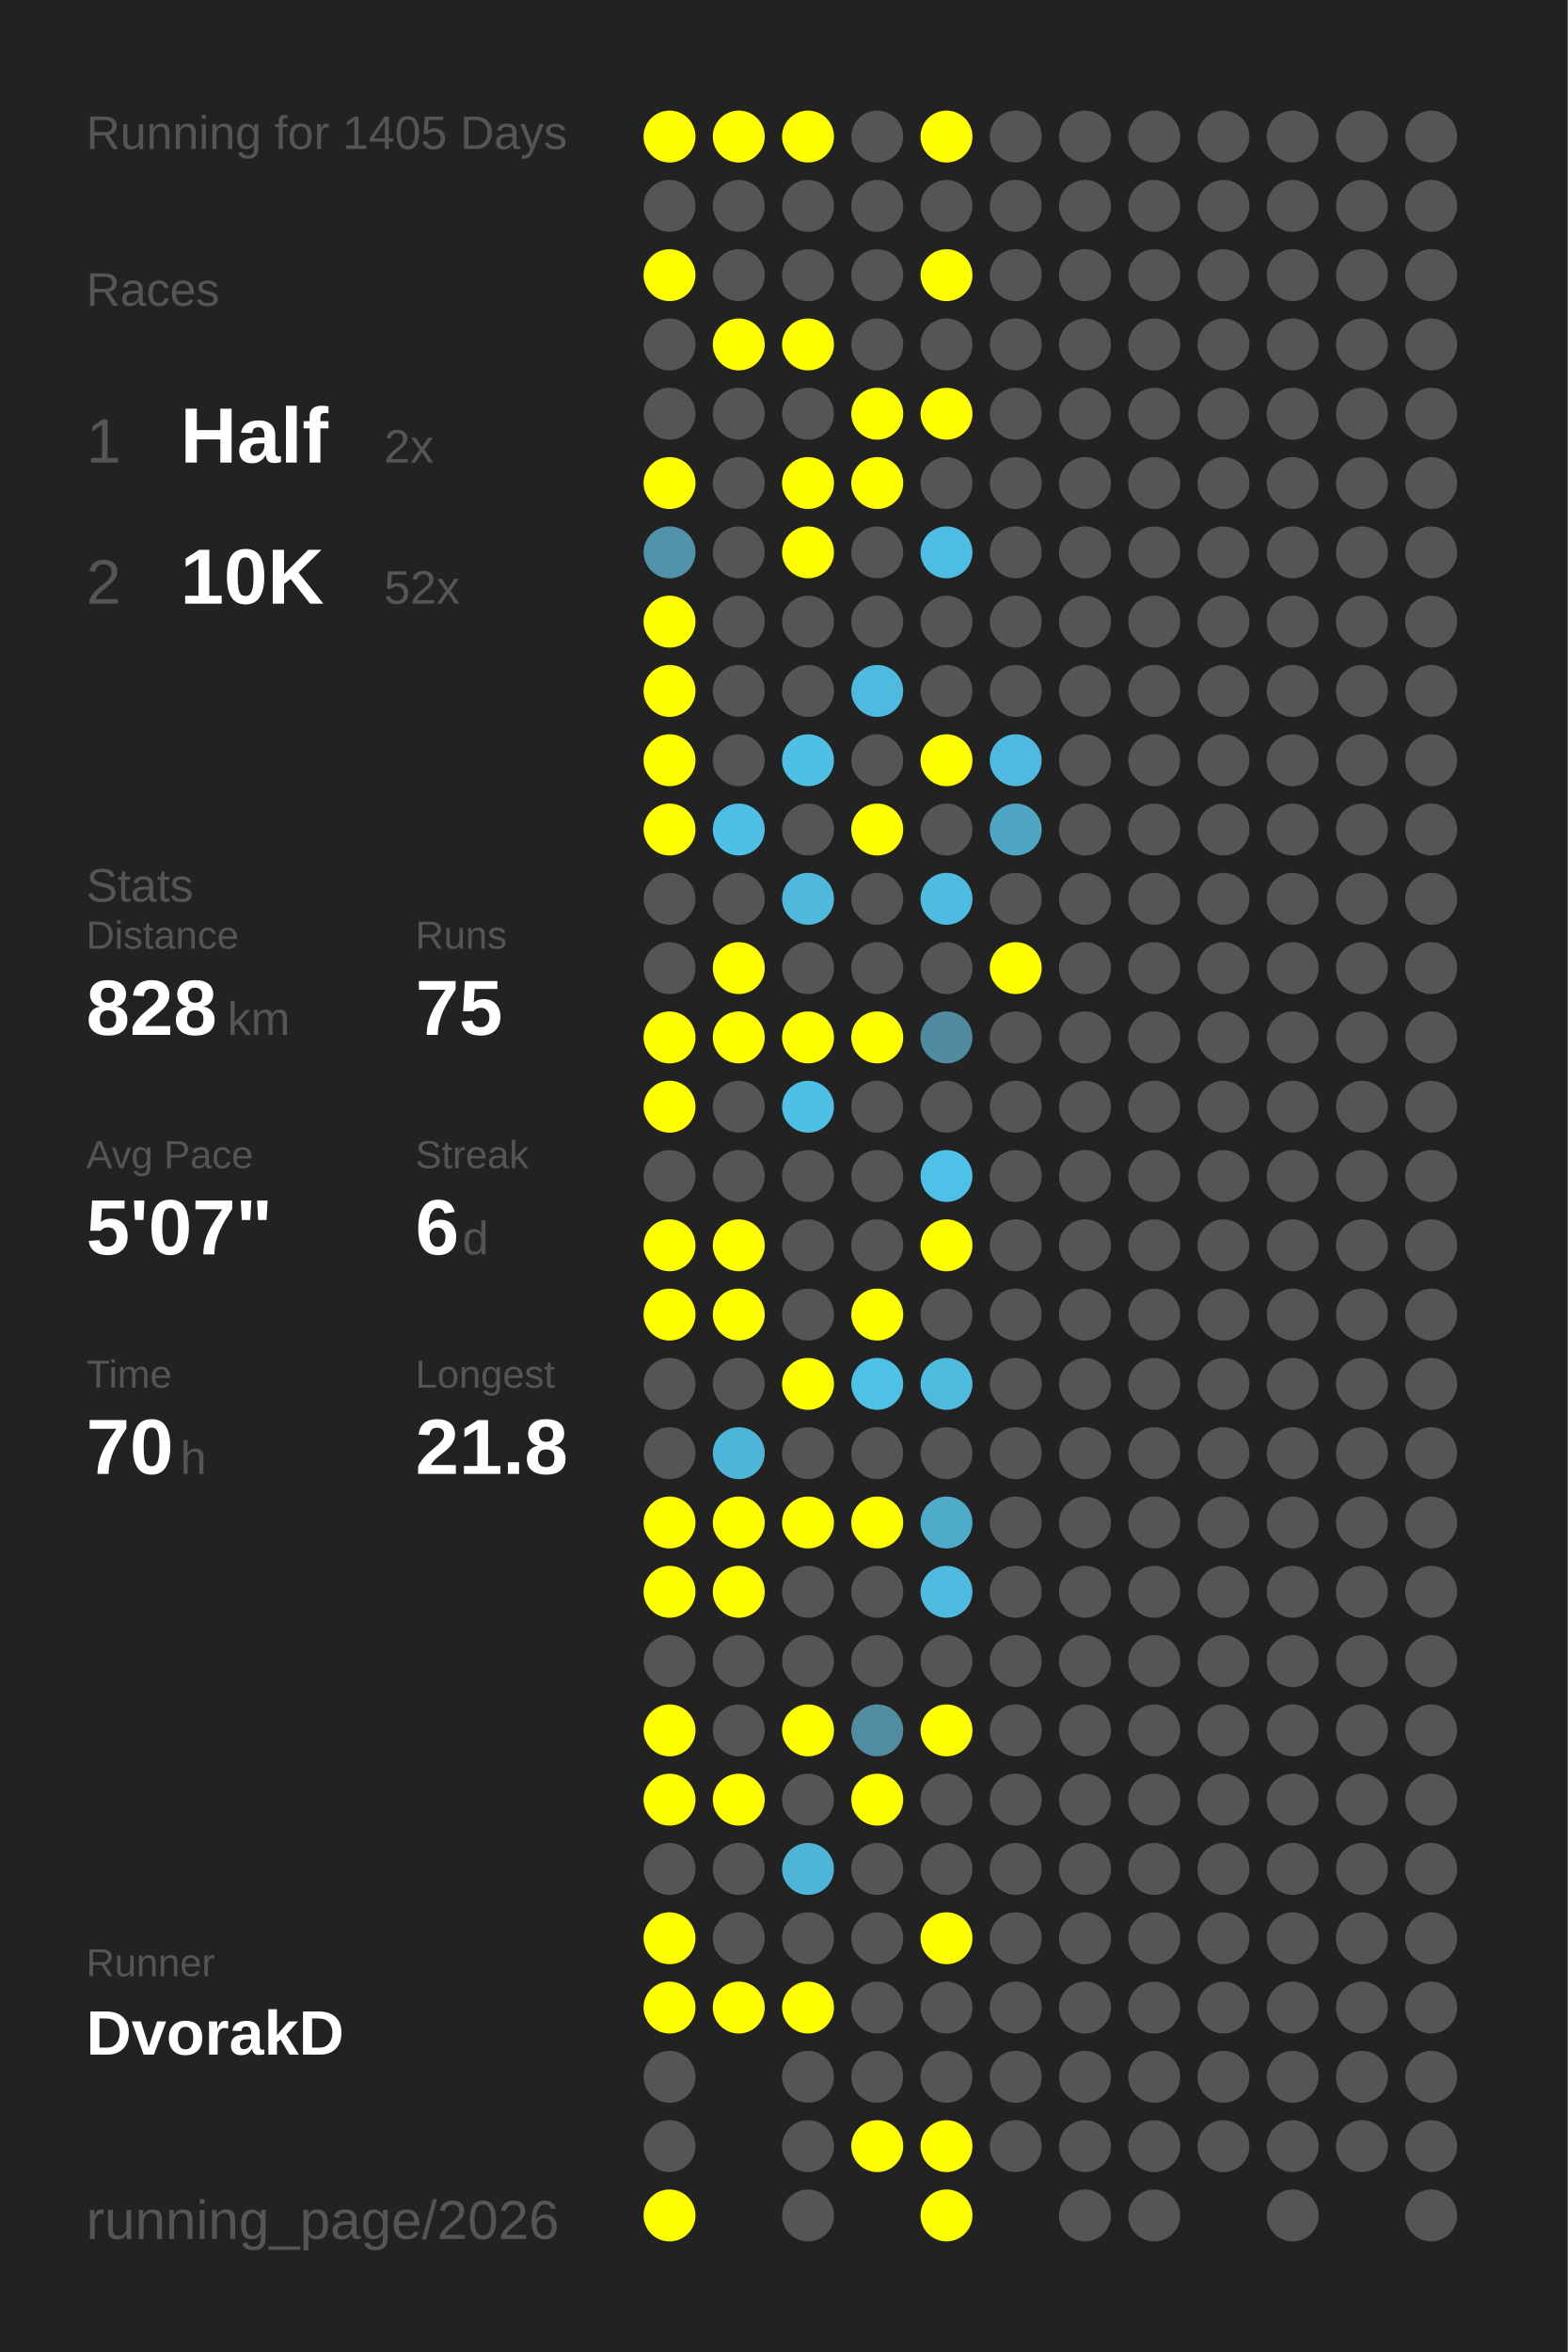
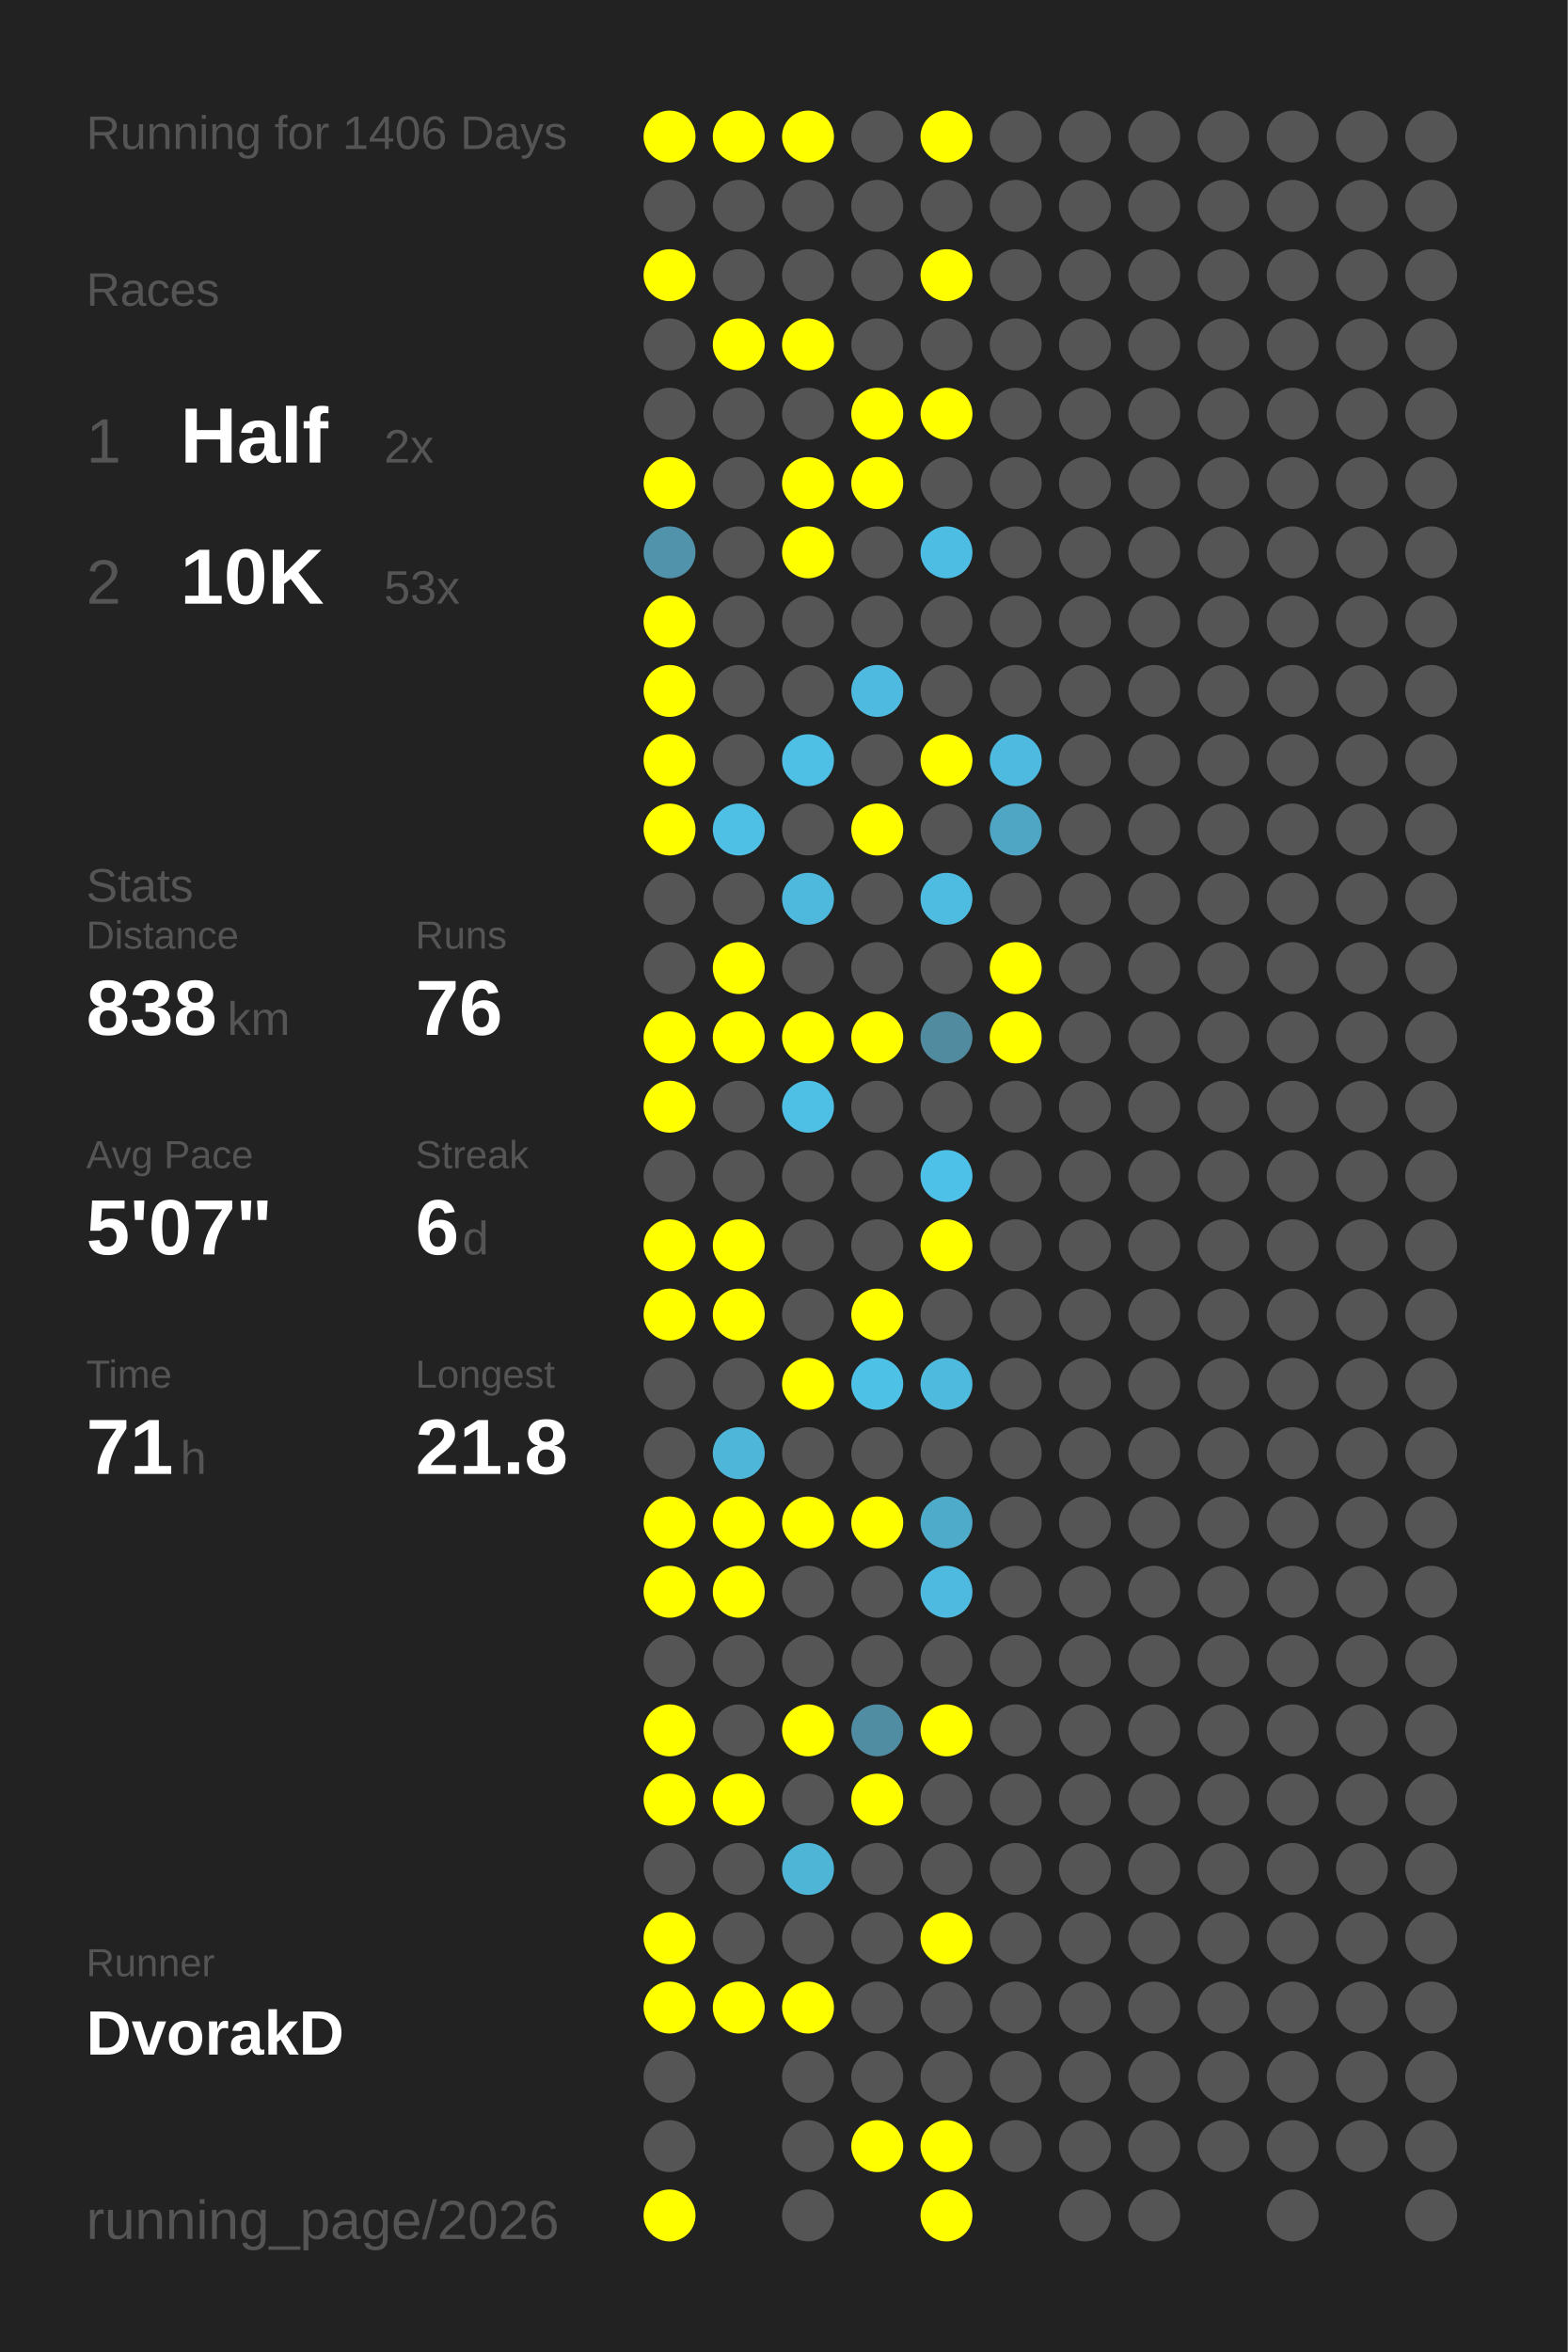
<svg xmlns="http://www.w3.org/2000/svg" baseProfile="full" height="300mm" version="1.1" viewBox="0,0,200,300" width="200mm">
  <defs />
  <rect fill="#222222" height="300" width="200" x="0" y="0" />
-   <text fill="#555555" style="font-size:6px; font-family:Arial;" x="11" y="19">Running for 1405 Days</text>
+   <text fill="#555555" style="font-size:6px; font-family:Arial;" x="11" y="19">Running for 1406 Days</text>
  <text fill="#555555" style="font-size:6px; font-family:Arial;" x="11" y="39">Races</text>
  <text fill="#555555" style="font-size:8px; font-family:Arial;" x="11" y="59">1</text>
  <text fill="#FFFFFF" style="font-size:10px; font-family:Arial; font-weight:bold;" x="23" y="59">Half</text>
  <text fill="#555555" style="font-size:6px; font-family:Arial;" x="49" y="59">2x</text>
  <text fill="#555555" style="font-size:8px; font-family:Arial;" x="11" y="77">2</text>
  <text fill="#FFFFFF" style="font-size:10px; font-family:Arial; font-weight:bold;" x="23" y="77">10K</text>
-   <text fill="#555555" style="font-size:6px; font-family:Arial;" x="49" y="77">52x</text>
+   <text fill="#555555" style="font-size:6px; font-family:Arial;" x="49" y="77">53x</text>
  <text fill="#555555" style="font-size:6px; font-family:Arial;" x="11" y="115">Stats</text>
  <text fill="#555555" style="font-size:5px; font-family:Arial;" x="11" y="121">Distance</text>
-   <text fill="#FFFFFF" style="font-size:10px; font-family:Arial; font-weight:bold;" x="11" y="132">828</text>
+   <text fill="#FFFFFF" style="font-size:10px; font-family:Arial; font-weight:bold;" x="11" y="132">838</text>
  <text fill="#555555" style="font-size:6px; font-family:Arial;" x="29" y="132">km</text>
  <text fill="#555555" style="font-size:5px; font-family:Arial;" x="53" y="121">Runs</text>
-   <text fill="#FFFFFF" style="font-size:10px; font-family:Arial; font-weight:bold;" x="53" y="132">75</text>
+   <text fill="#FFFFFF" style="font-size:10px; font-family:Arial; font-weight:bold;" x="53" y="132">76</text>
  <text fill="#555555" style="font-size:5px; font-family:Arial;" x="11" y="149">Avg Pace</text>
  <text fill="#FFFFFF" style="font-size:10px; font-family:Arial; font-weight:bold;" x="11" y="160">5'07"</text>
  <text fill="#555555" style="font-size:5px; font-family:Arial;" x="53" y="149">Streak</text>
  <text fill="#FFFFFF" style="font-size:10px; font-family:Arial; font-weight:bold;" x="53" y="160">6</text>
  <text fill="#555555" style="font-size:6px; font-family:Arial;" x="59" y="160">d</text>
  <text fill="#555555" style="font-size:5px; font-family:Arial;" x="11" y="177">Time</text>
-   <text fill="#FFFFFF" style="font-size:10px; font-family:Arial; font-weight:bold;" x="11" y="188">70</text>
+   <text fill="#FFFFFF" style="font-size:10px; font-family:Arial; font-weight:bold;" x="11" y="188">71</text>
  <text fill="#555555" style="font-size:6px; font-family:Arial;" x="23" y="188">h</text>
  <text fill="#555555" style="font-size:5px; font-family:Arial;" x="53" y="177">Longest</text>
  <text fill="#FFFFFF" style="font-size:10px; font-family:Arial; font-weight:bold;" x="53" y="188">21.8</text>
  <text fill="#555555" style="font-size:5px; font-family:Arial;" x="11" y="252.065">Runner</text>
  <text fill="#FFFFFF" style="font-size:8px; font-family:Arial; font-weight:bold;" x="11" y="262.065">DvorakD</text>
  <text fill="#555555" style="font-size:7px; font-family:Arial;" x="11" y="285.581">running_page/2026</text>
  <circle cx="85.417" cy="17.419" fill="#FFFF00" r="3.312" />
  <circle cx="85.417" cy="26.258" fill="#555555" r="3.312" />
  <circle cx="85.417" cy="35.097" fill="#FFFF00" r="3.312" />
  <circle cx="85.417" cy="43.935" fill="#555555" r="3.312" />
  <circle cx="85.417" cy="52.774" fill="#555555" r="3.312" />
  <circle cx="85.417" cy="61.613" fill="#FFFF00" r="3.312" />
  <circle cx="85.417" cy="70.452" fill="#5093aa" r="3.312" />
  <circle cx="85.417" cy="79.29" fill="#FFFF00" r="3.312" />
  <circle cx="85.417" cy="88.129" fill="#FFFF00" r="3.312" />
  <circle cx="85.417" cy="96.968" fill="#FFFF00" r="3.312" />
  <circle cx="85.417" cy="105.806" fill="#FFFF00" r="3.312" />
  <circle cx="85.417" cy="114.645" fill="#555555" r="3.312" />
  <circle cx="85.417" cy="123.484" fill="#555555" r="3.312" />
  <circle cx="85.417" cy="132.323" fill="#FFFF00" r="3.312" />
  <circle cx="85.417" cy="141.161" fill="#FFFF00" r="3.312" />
  <circle cx="85.417" cy="150" fill="#555555" r="3.312" />
  <circle cx="85.417" cy="158.839" fill="#FFFF00" r="3.312" />
  <circle cx="85.417" cy="167.677" fill="#FFFF00" r="3.312" />
  <circle cx="85.417" cy="176.516" fill="#555555" r="3.312" />
  <circle cx="85.417" cy="185.355" fill="#555555" r="3.312" />
  <circle cx="85.417" cy="194.194" fill="#FFFF00" r="3.312" />
  <circle cx="85.417" cy="203.032" fill="#FFFF00" r="3.312" />
  <circle cx="85.417" cy="211.871" fill="#555555" r="3.312" />
  <circle cx="85.417" cy="220.71" fill="#FFFF00" r="3.312" />
  <circle cx="85.417" cy="229.548" fill="#FFFF00" r="3.312" />
  <circle cx="85.417" cy="238.387" fill="#555555" r="3.312" />
  <circle cx="85.417" cy="247.226" fill="#FFFF00" r="3.312" />
  <circle cx="85.417" cy="256.065" fill="#FFFF00" r="3.312" />
  <circle cx="85.417" cy="264.903" fill="#555555" r="3.312" />
  <circle cx="85.417" cy="273.742" fill="#555555" r="3.312" />
  <circle cx="85.417" cy="282.581" fill="#FFFF00" r="3.312" />
  <circle cx="94.25" cy="17.419" fill="#FFFF00" r="3.312" />
  <circle cx="94.25" cy="26.258" fill="#555555" r="3.312" />
  <circle cx="94.25" cy="35.097" fill="#555555" r="3.312" />
  <circle cx="94.25" cy="43.935" fill="#FFFF00" r="3.312" />
  <circle cx="94.25" cy="52.774" fill="#555555" r="3.312" />
  <circle cx="94.25" cy="61.613" fill="#555555" r="3.312" />
  <circle cx="94.25" cy="70.452" fill="#555555" r="3.312" />
  <circle cx="94.25" cy="79.29" fill="#555555" r="3.312" />
  <circle cx="94.25" cy="88.129" fill="#555555" r="3.312" />
  <circle cx="94.25" cy="96.968" fill="#555555" r="3.312" />
  <circle cx="94.25" cy="105.806" fill="#4ebfe5" r="3.312" />
  <circle cx="94.25" cy="114.645" fill="#555555" r="3.312" />
  <circle cx="94.25" cy="123.484" fill="#FFFF00" r="3.312" />
  <circle cx="94.25" cy="132.323" fill="#FFFF00" r="3.312" />
  <circle cx="94.25" cy="141.161" fill="#555555" r="3.312" />
  <circle cx="94.25" cy="150" fill="#555555" r="3.312" />
  <circle cx="94.25" cy="158.839" fill="#FFFF00" r="3.312" />
  <circle cx="94.25" cy="167.677" fill="#FFFF00" r="3.312" />
  <circle cx="94.25" cy="176.516" fill="#555555" r="3.312" />
  <circle cx="94.25" cy="185.355" fill="#4eb6d9" r="3.312" />
  <circle cx="94.25" cy="194.194" fill="#FFFF00" r="3.312" />
  <circle cx="94.25" cy="203.032" fill="#FFFF00" r="3.312" />
  <circle cx="94.25" cy="211.871" fill="#555555" r="3.312" />
  <circle cx="94.25" cy="220.71" fill="#555555" r="3.312" />
  <circle cx="94.25" cy="229.548" fill="#FFFF00" r="3.312" />
  <circle cx="94.25" cy="238.387" fill="#555555" r="3.312" />
  <circle cx="94.25" cy="247.226" fill="#555555" r="3.312" />
  <circle cx="94.25" cy="256.065" fill="#FFFF00" r="3.312" />
  <circle cx="103.083" cy="17.419" fill="#FFFF00" r="3.312" />
  <circle cx="103.083" cy="26.258" fill="#555555" r="3.312" />
  <circle cx="103.083" cy="35.097" fill="#555555" r="3.312" />
  <circle cx="103.083" cy="43.935" fill="#FFFF00" r="3.312" />
  <circle cx="103.083" cy="52.774" fill="#555555" r="3.312" />
  <circle cx="103.083" cy="61.613" fill="#FFFF00" r="3.312" />
  <circle cx="103.083" cy="70.452" fill="#FFFF00" r="3.312" />
  <circle cx="103.083" cy="79.29" fill="#555555" r="3.312" />
  <circle cx="103.083" cy="88.129" fill="#555555" r="3.312" />
  <circle cx="103.083" cy="96.968" fill="#4ebfe5" r="3.312" />
  <circle cx="103.083" cy="105.806" fill="#555555" r="3.312" />
  <circle cx="103.083" cy="114.645" fill="#4eb9dd" r="3.312" />
  <circle cx="103.083" cy="123.484" fill="#555555" r="3.312" />
  <circle cx="103.083" cy="132.323" fill="#FFFF00" r="3.312" />
  <circle cx="103.083" cy="141.161" fill="#4ebfe5" r="3.312" />
  <circle cx="103.083" cy="150" fill="#555555" r="3.312" />
  <circle cx="103.083" cy="158.839" fill="#555555" r="3.312" />
  <circle cx="103.083" cy="167.677" fill="#555555" r="3.312" />
  <circle cx="103.083" cy="176.516" fill="#FFFF00" r="3.312" />
  <circle cx="103.083" cy="185.355" fill="#555555" r="3.312" />
  <circle cx="103.083" cy="194.194" fill="#FFFF00" r="3.312" />
  <circle cx="103.083" cy="203.032" fill="#555555" r="3.312" />
  <circle cx="103.083" cy="211.871" fill="#555555" r="3.312" />
  <circle cx="103.083" cy="220.71" fill="#FFFF00" r="3.312" />
  <circle cx="103.083" cy="229.548" fill="#555555" r="3.312" />
  <circle cx="103.083" cy="238.387" fill="#4eb5d7" r="3.312" />
  <circle cx="103.083" cy="247.226" fill="#555555" r="3.312" />
  <circle cx="103.083" cy="256.065" fill="#FFFF00" r="3.312" />
  <circle cx="103.083" cy="264.903" fill="#555555" r="3.312" />
  <circle cx="103.083" cy="273.742" fill="#555555" r="3.312" />
  <circle cx="103.083" cy="282.581" fill="#555555" r="3.312" />
  <circle cx="111.917" cy="17.419" fill="#555555" r="3.312" />
  <circle cx="111.917" cy="26.258" fill="#555555" r="3.312" />
  <circle cx="111.917" cy="35.097" fill="#555555" r="3.312" />
  <circle cx="111.917" cy="43.935" fill="#555555" r="3.312" />
  <circle cx="111.917" cy="52.774" fill="#FFFF00" r="3.312" />
  <circle cx="111.917" cy="61.613" fill="#FFFF00" r="3.312" />
  <circle cx="111.917" cy="70.452" fill="#555555" r="3.312" />
  <circle cx="111.917" cy="79.29" fill="#555555" r="3.312" />
  <circle cx="111.917" cy="88.129" fill="#4ebadf" r="3.312" />
  <circle cx="111.917" cy="96.968" fill="#555555" r="3.312" />
  <circle cx="111.917" cy="105.806" fill="#FFFF00" r="3.312" />
  <circle cx="111.917" cy="114.645" fill="#555555" r="3.312" />
  <circle cx="111.917" cy="123.484" fill="#555555" r="3.312" />
  <circle cx="111.917" cy="132.323" fill="#FFFF00" r="3.312" />
  <circle cx="111.917" cy="141.161" fill="#555555" r="3.312" />
  <circle cx="111.917" cy="150" fill="#555555" r="3.312" />
  <circle cx="111.917" cy="158.839" fill="#555555" r="3.312" />
  <circle cx="111.917" cy="167.677" fill="#FFFF00" r="3.312" />
  <circle cx="111.917" cy="176.516" fill="#4ec1e7" r="3.312" />
  <circle cx="111.917" cy="185.355" fill="#555555" r="3.312" />
  <circle cx="111.917" cy="194.194" fill="#FFFF00" r="3.312" />
  <circle cx="111.917" cy="203.032" fill="#555555" r="3.312" />
  <circle cx="111.917" cy="211.871" fill="#555555" r="3.312" />
  <circle cx="111.917" cy="220.71" fill="#518da2" r="3.312" />
  <circle cx="111.917" cy="229.548" fill="#FFFF00" r="3.312" />
  <circle cx="111.917" cy="238.387" fill="#555555" r="3.312" />
  <circle cx="111.917" cy="247.226" fill="#555555" r="3.312" />
  <circle cx="111.917" cy="256.065" fill="#555555" r="3.312" />
  <circle cx="111.917" cy="264.903" fill="#555555" r="3.312" />
  <circle cx="111.917" cy="273.742" fill="#FFFF00" r="3.312" />
  <circle cx="120.75" cy="17.419" fill="#FFFF00" r="3.312" />
  <circle cx="120.75" cy="26.258" fill="#555555" r="3.312" />
  <circle cx="120.75" cy="35.097" fill="#FFFF00" r="3.312" />
  <circle cx="120.75" cy="43.935" fill="#555555" r="3.312" />
  <circle cx="120.75" cy="52.774" fill="#FFFF00" r="3.312" />
  <circle cx="120.75" cy="61.613" fill="#555555" r="3.312" />
  <circle cx="120.75" cy="70.452" fill="#4ebde3" r="3.312" />
  <circle cx="120.75" cy="79.29" fill="#555555" r="3.312" />
  <circle cx="120.75" cy="88.129" fill="#555555" r="3.312" />
  <circle cx="120.75" cy="96.968" fill="#FFFF00" r="3.312" />
  <circle cx="120.75" cy="105.806" fill="#555555" r="3.312" />
  <circle cx="120.75" cy="114.645" fill="#4ebce1" r="3.312" />
  <circle cx="120.75" cy="123.484" fill="#555555" r="3.312" />
  <circle cx="120.75" cy="132.323" fill="#518b9f" r="3.312" />
  <circle cx="120.75" cy="141.161" fill="#555555" r="3.312" />
  <circle cx="120.75" cy="150" fill="#4ec1e9" r="3.312" />
  <circle cx="120.75" cy="158.839" fill="#FFFF00" r="3.312" />
  <circle cx="120.75" cy="167.677" fill="#555555" r="3.312" />
  <circle cx="120.75" cy="176.516" fill="#4ebade" r="3.312" />
  <circle cx="120.75" cy="185.355" fill="#555555" r="3.312" />
  <circle cx="120.75" cy="194.194" fill="#4fabca" r="3.312" />
  <circle cx="120.75" cy="203.032" fill="#4ebadf" r="3.312" />
  <circle cx="120.75" cy="211.871" fill="#555555" r="3.312" />
  <circle cx="120.75" cy="220.71" fill="#FFFF00" r="3.312" />
  <circle cx="120.75" cy="229.548" fill="#555555" r="3.312" />
  <circle cx="120.75" cy="238.387" fill="#555555" r="3.312" />
  <circle cx="120.75" cy="247.226" fill="#FFFF00" r="3.312" />
  <circle cx="120.75" cy="256.065" fill="#555555" r="3.312" />
  <circle cx="120.75" cy="264.903" fill="#555555" r="3.312" />
  <circle cx="120.75" cy="273.742" fill="#FFFF00" r="3.312" />
  <circle cx="120.75" cy="282.581" fill="#FFFF00" r="3.312" />
  <circle cx="129.583" cy="17.419" fill="#555555" r="3.312" />
  <circle cx="129.583" cy="26.258" fill="#555555" r="3.312" />
  <circle cx="129.583" cy="35.097" fill="#555555" r="3.312" />
  <circle cx="129.583" cy="43.935" fill="#555555" r="3.312" />
  <circle cx="129.583" cy="52.774" fill="#555555" r="3.312" />
  <circle cx="129.583" cy="61.613" fill="#555555" r="3.312" />
  <circle cx="129.583" cy="70.452" fill="#555555" r="3.312" />
  <circle cx="129.583" cy="79.29" fill="#555555" r="3.312" />
  <circle cx="129.583" cy="88.129" fill="#555555" r="3.312" />
  <circle cx="129.583" cy="96.968" fill="#4ebadf" r="3.312" />
  <circle cx="129.583" cy="105.806" fill="#4fa6c4" r="3.312" />
  <circle cx="129.583" cy="114.645" fill="#555555" r="3.312" />
  <circle cx="129.583" cy="123.484" fill="#FFFF00" r="3.312" />
-   <circle cx="129.583" cy="132.323" fill="#555555" r="3.312" />
+   <circle cx="129.583" cy="132.323" fill="#FFFF00" r="3.312" />
  <circle cx="129.583" cy="141.161" fill="#555555" r="3.312" />
  <circle cx="129.583" cy="150" fill="#555555" r="3.312" />
  <circle cx="129.583" cy="158.839" fill="#555555" r="3.312" />
  <circle cx="129.583" cy="167.677" fill="#555555" r="3.312" />
  <circle cx="129.583" cy="176.516" fill="#555555" r="3.312" />
  <circle cx="129.583" cy="185.355" fill="#555555" r="3.312" />
  <circle cx="129.583" cy="194.194" fill="#555555" r="3.312" />
  <circle cx="129.583" cy="203.032" fill="#555555" r="3.312" />
  <circle cx="129.583" cy="211.871" fill="#555555" r="3.312" />
  <circle cx="129.583" cy="220.71" fill="#555555" r="3.312" />
  <circle cx="129.583" cy="229.548" fill="#555555" r="3.312" />
  <circle cx="129.583" cy="238.387" fill="#555555" r="3.312" />
  <circle cx="129.583" cy="247.226" fill="#555555" r="3.312" />
  <circle cx="129.583" cy="256.065" fill="#555555" r="3.312" />
  <circle cx="129.583" cy="264.903" fill="#555555" r="3.312" />
  <circle cx="129.583" cy="273.742" fill="#555555" r="3.312" />
  <circle cx="138.417" cy="17.419" fill="#555555" r="3.312" />
  <circle cx="138.417" cy="26.258" fill="#555555" r="3.312" />
  <circle cx="138.417" cy="35.097" fill="#555555" r="3.312" />
  <circle cx="138.417" cy="43.935" fill="#555555" r="3.312" />
  <circle cx="138.417" cy="52.774" fill="#555555" r="3.312" />
  <circle cx="138.417" cy="61.613" fill="#555555" r="3.312" />
  <circle cx="138.417" cy="70.452" fill="#555555" r="3.312" />
  <circle cx="138.417" cy="79.29" fill="#555555" r="3.312" />
  <circle cx="138.417" cy="88.129" fill="#555555" r="3.312" />
  <circle cx="138.417" cy="96.968" fill="#555555" r="3.312" />
  <circle cx="138.417" cy="105.806" fill="#555555" r="3.312" />
  <circle cx="138.417" cy="114.645" fill="#555555" r="3.312" />
  <circle cx="138.417" cy="123.484" fill="#555555" r="3.312" />
  <circle cx="138.417" cy="132.323" fill="#555555" r="3.312" />
  <circle cx="138.417" cy="141.161" fill="#555555" r="3.312" />
  <circle cx="138.417" cy="150" fill="#555555" r="3.312" />
  <circle cx="138.417" cy="158.839" fill="#555555" r="3.312" />
  <circle cx="138.417" cy="167.677" fill="#555555" r="3.312" />
  <circle cx="138.417" cy="176.516" fill="#555555" r="3.312" />
  <circle cx="138.417" cy="185.355" fill="#555555" r="3.312" />
  <circle cx="138.417" cy="194.194" fill="#555555" r="3.312" />
  <circle cx="138.417" cy="203.032" fill="#555555" r="3.312" />
  <circle cx="138.417" cy="211.871" fill="#555555" r="3.312" />
  <circle cx="138.417" cy="220.71" fill="#555555" r="3.312" />
  <circle cx="138.417" cy="229.548" fill="#555555" r="3.312" />
  <circle cx="138.417" cy="238.387" fill="#555555" r="3.312" />
  <circle cx="138.417" cy="247.226" fill="#555555" r="3.312" />
  <circle cx="138.417" cy="256.065" fill="#555555" r="3.312" />
  <circle cx="138.417" cy="264.903" fill="#555555" r="3.312" />
  <circle cx="138.417" cy="273.742" fill="#555555" r="3.312" />
  <circle cx="138.417" cy="282.581" fill="#555555" r="3.312" />
  <circle cx="147.25" cy="17.419" fill="#555555" r="3.312" />
  <circle cx="147.25" cy="26.258" fill="#555555" r="3.312" />
  <circle cx="147.25" cy="35.097" fill="#555555" r="3.312" />
  <circle cx="147.25" cy="43.935" fill="#555555" r="3.312" />
  <circle cx="147.25" cy="52.774" fill="#555555" r="3.312" />
  <circle cx="147.25" cy="61.613" fill="#555555" r="3.312" />
  <circle cx="147.25" cy="70.452" fill="#555555" r="3.312" />
  <circle cx="147.25" cy="79.29" fill="#555555" r="3.312" />
  <circle cx="147.25" cy="88.129" fill="#555555" r="3.312" />
  <circle cx="147.25" cy="96.968" fill="#555555" r="3.312" />
  <circle cx="147.25" cy="105.806" fill="#555555" r="3.312" />
  <circle cx="147.25" cy="114.645" fill="#555555" r="3.312" />
  <circle cx="147.25" cy="123.484" fill="#555555" r="3.312" />
  <circle cx="147.25" cy="132.323" fill="#555555" r="3.312" />
  <circle cx="147.25" cy="141.161" fill="#555555" r="3.312" />
  <circle cx="147.25" cy="150" fill="#555555" r="3.312" />
  <circle cx="147.25" cy="158.839" fill="#555555" r="3.312" />
  <circle cx="147.25" cy="167.677" fill="#555555" r="3.312" />
  <circle cx="147.25" cy="176.516" fill="#555555" r="3.312" />
  <circle cx="147.25" cy="185.355" fill="#555555" r="3.312" />
  <circle cx="147.25" cy="194.194" fill="#555555" r="3.312" />
  <circle cx="147.25" cy="203.032" fill="#555555" r="3.312" />
  <circle cx="147.25" cy="211.871" fill="#555555" r="3.312" />
  <circle cx="147.25" cy="220.71" fill="#555555" r="3.312" />
  <circle cx="147.25" cy="229.548" fill="#555555" r="3.312" />
  <circle cx="147.25" cy="238.387" fill="#555555" r="3.312" />
  <circle cx="147.25" cy="247.226" fill="#555555" r="3.312" />
  <circle cx="147.25" cy="256.065" fill="#555555" r="3.312" />
  <circle cx="147.25" cy="264.903" fill="#555555" r="3.312" />
  <circle cx="147.25" cy="273.742" fill="#555555" r="3.312" />
  <circle cx="147.25" cy="282.581" fill="#555555" r="3.312" />
  <circle cx="156.083" cy="17.419" fill="#555555" r="3.312" />
  <circle cx="156.083" cy="26.258" fill="#555555" r="3.312" />
  <circle cx="156.083" cy="35.097" fill="#555555" r="3.312" />
  <circle cx="156.083" cy="43.935" fill="#555555" r="3.312" />
  <circle cx="156.083" cy="52.774" fill="#555555" r="3.312" />
  <circle cx="156.083" cy="61.613" fill="#555555" r="3.312" />
  <circle cx="156.083" cy="70.452" fill="#555555" r="3.312" />
  <circle cx="156.083" cy="79.29" fill="#555555" r="3.312" />
  <circle cx="156.083" cy="88.129" fill="#555555" r="3.312" />
  <circle cx="156.083" cy="96.968" fill="#555555" r="3.312" />
  <circle cx="156.083" cy="105.806" fill="#555555" r="3.312" />
  <circle cx="156.083" cy="114.645" fill="#555555" r="3.312" />
  <circle cx="156.083" cy="123.484" fill="#555555" r="3.312" />
  <circle cx="156.083" cy="132.323" fill="#555555" r="3.312" />
  <circle cx="156.083" cy="141.161" fill="#555555" r="3.312" />
  <circle cx="156.083" cy="150" fill="#555555" r="3.312" />
  <circle cx="156.083" cy="158.839" fill="#555555" r="3.312" />
  <circle cx="156.083" cy="167.677" fill="#555555" r="3.312" />
  <circle cx="156.083" cy="176.516" fill="#555555" r="3.312" />
  <circle cx="156.083" cy="185.355" fill="#555555" r="3.312" />
  <circle cx="156.083" cy="194.194" fill="#555555" r="3.312" />
  <circle cx="156.083" cy="203.032" fill="#555555" r="3.312" />
  <circle cx="156.083" cy="211.871" fill="#555555" r="3.312" />
  <circle cx="156.083" cy="220.71" fill="#555555" r="3.312" />
  <circle cx="156.083" cy="229.548" fill="#555555" r="3.312" />
  <circle cx="156.083" cy="238.387" fill="#555555" r="3.312" />
  <circle cx="156.083" cy="247.226" fill="#555555" r="3.312" />
  <circle cx="156.083" cy="256.065" fill="#555555" r="3.312" />
  <circle cx="156.083" cy="264.903" fill="#555555" r="3.312" />
  <circle cx="156.083" cy="273.742" fill="#555555" r="3.312" />
  <circle cx="164.917" cy="17.419" fill="#555555" r="3.312" />
  <circle cx="164.917" cy="26.258" fill="#555555" r="3.312" />
  <circle cx="164.917" cy="35.097" fill="#555555" r="3.312" />
  <circle cx="164.917" cy="43.935" fill="#555555" r="3.312" />
  <circle cx="164.917" cy="52.774" fill="#555555" r="3.312" />
  <circle cx="164.917" cy="61.613" fill="#555555" r="3.312" />
  <circle cx="164.917" cy="70.452" fill="#555555" r="3.312" />
  <circle cx="164.917" cy="79.29" fill="#555555" r="3.312" />
  <circle cx="164.917" cy="88.129" fill="#555555" r="3.312" />
  <circle cx="164.917" cy="96.968" fill="#555555" r="3.312" />
  <circle cx="164.917" cy="105.806" fill="#555555" r="3.312" />
  <circle cx="164.917" cy="114.645" fill="#555555" r="3.312" />
  <circle cx="164.917" cy="123.484" fill="#555555" r="3.312" />
  <circle cx="164.917" cy="132.323" fill="#555555" r="3.312" />
  <circle cx="164.917" cy="141.161" fill="#555555" r="3.312" />
  <circle cx="164.917" cy="150" fill="#555555" r="3.312" />
  <circle cx="164.917" cy="158.839" fill="#555555" r="3.312" />
  <circle cx="164.917" cy="167.677" fill="#555555" r="3.312" />
  <circle cx="164.917" cy="176.516" fill="#555555" r="3.312" />
  <circle cx="164.917" cy="185.355" fill="#555555" r="3.312" />
  <circle cx="164.917" cy="194.194" fill="#555555" r="3.312" />
  <circle cx="164.917" cy="203.032" fill="#555555" r="3.312" />
  <circle cx="164.917" cy="211.871" fill="#555555" r="3.312" />
  <circle cx="164.917" cy="220.71" fill="#555555" r="3.312" />
  <circle cx="164.917" cy="229.548" fill="#555555" r="3.312" />
  <circle cx="164.917" cy="238.387" fill="#555555" r="3.312" />
  <circle cx="164.917" cy="247.226" fill="#555555" r="3.312" />
  <circle cx="164.917" cy="256.065" fill="#555555" r="3.312" />
  <circle cx="164.917" cy="264.903" fill="#555555" r="3.312" />
  <circle cx="164.917" cy="273.742" fill="#555555" r="3.312" />
  <circle cx="164.917" cy="282.581" fill="#555555" r="3.312" />
  <circle cx="173.75" cy="17.419" fill="#555555" r="3.312" />
  <circle cx="173.75" cy="26.258" fill="#555555" r="3.312" />
  <circle cx="173.75" cy="35.097" fill="#555555" r="3.312" />
  <circle cx="173.75" cy="43.935" fill="#555555" r="3.312" />
  <circle cx="173.75" cy="52.774" fill="#555555" r="3.312" />
  <circle cx="173.75" cy="61.613" fill="#555555" r="3.312" />
  <circle cx="173.75" cy="70.452" fill="#555555" r="3.312" />
  <circle cx="173.75" cy="79.29" fill="#555555" r="3.312" />
  <circle cx="173.75" cy="88.129" fill="#555555" r="3.312" />
  <circle cx="173.75" cy="96.968" fill="#555555" r="3.312" />
  <circle cx="173.75" cy="105.806" fill="#555555" r="3.312" />
  <circle cx="173.75" cy="114.645" fill="#555555" r="3.312" />
  <circle cx="173.75" cy="123.484" fill="#555555" r="3.312" />
  <circle cx="173.75" cy="132.323" fill="#555555" r="3.312" />
  <circle cx="173.75" cy="141.161" fill="#555555" r="3.312" />
  <circle cx="173.75" cy="150" fill="#555555" r="3.312" />
  <circle cx="173.75" cy="158.839" fill="#555555" r="3.312" />
  <circle cx="173.75" cy="167.677" fill="#555555" r="3.312" />
  <circle cx="173.75" cy="176.516" fill="#555555" r="3.312" />
  <circle cx="173.75" cy="185.355" fill="#555555" r="3.312" />
  <circle cx="173.75" cy="194.194" fill="#555555" r="3.312" />
  <circle cx="173.75" cy="203.032" fill="#555555" r="3.312" />
  <circle cx="173.75" cy="211.871" fill="#555555" r="3.312" />
  <circle cx="173.75" cy="220.71" fill="#555555" r="3.312" />
  <circle cx="173.75" cy="229.548" fill="#555555" r="3.312" />
  <circle cx="173.75" cy="238.387" fill="#555555" r="3.312" />
  <circle cx="173.75" cy="247.226" fill="#555555" r="3.312" />
  <circle cx="173.75" cy="256.065" fill="#555555" r="3.312" />
  <circle cx="173.75" cy="264.903" fill="#555555" r="3.312" />
  <circle cx="173.75" cy="273.742" fill="#555555" r="3.312" />
  <circle cx="182.583" cy="17.419" fill="#555555" r="3.312" />
  <circle cx="182.583" cy="26.258" fill="#555555" r="3.312" />
  <circle cx="182.583" cy="35.097" fill="#555555" r="3.312" />
  <circle cx="182.583" cy="43.935" fill="#555555" r="3.312" />
  <circle cx="182.583" cy="52.774" fill="#555555" r="3.312" />
  <circle cx="182.583" cy="61.613" fill="#555555" r="3.312" />
  <circle cx="182.583" cy="70.452" fill="#555555" r="3.312" />
  <circle cx="182.583" cy="79.29" fill="#555555" r="3.312" />
  <circle cx="182.583" cy="88.129" fill="#555555" r="3.312" />
  <circle cx="182.583" cy="96.968" fill="#555555" r="3.312" />
  <circle cx="182.583" cy="105.806" fill="#555555" r="3.312" />
  <circle cx="182.583" cy="114.645" fill="#555555" r="3.312" />
  <circle cx="182.583" cy="123.484" fill="#555555" r="3.312" />
  <circle cx="182.583" cy="132.323" fill="#555555" r="3.312" />
  <circle cx="182.583" cy="141.161" fill="#555555" r="3.312" />
  <circle cx="182.583" cy="150" fill="#555555" r="3.312" />
  <circle cx="182.583" cy="158.839" fill="#555555" r="3.312" />
  <circle cx="182.583" cy="167.677" fill="#555555" r="3.312" />
  <circle cx="182.583" cy="176.516" fill="#555555" r="3.312" />
  <circle cx="182.583" cy="185.355" fill="#555555" r="3.312" />
  <circle cx="182.583" cy="194.194" fill="#555555" r="3.312" />
  <circle cx="182.583" cy="203.032" fill="#555555" r="3.312" />
  <circle cx="182.583" cy="211.871" fill="#555555" r="3.312" />
  <circle cx="182.583" cy="220.71" fill="#555555" r="3.312" />
  <circle cx="182.583" cy="229.548" fill="#555555" r="3.312" />
  <circle cx="182.583" cy="238.387" fill="#555555" r="3.312" />
  <circle cx="182.583" cy="247.226" fill="#555555" r="3.312" />
  <circle cx="182.583" cy="256.065" fill="#555555" r="3.312" />
  <circle cx="182.583" cy="264.903" fill="#555555" r="3.312" />
  <circle cx="182.583" cy="273.742" fill="#555555" r="3.312" />
  <circle cx="182.583" cy="282.581" fill="#555555" r="3.312" />
</svg>
